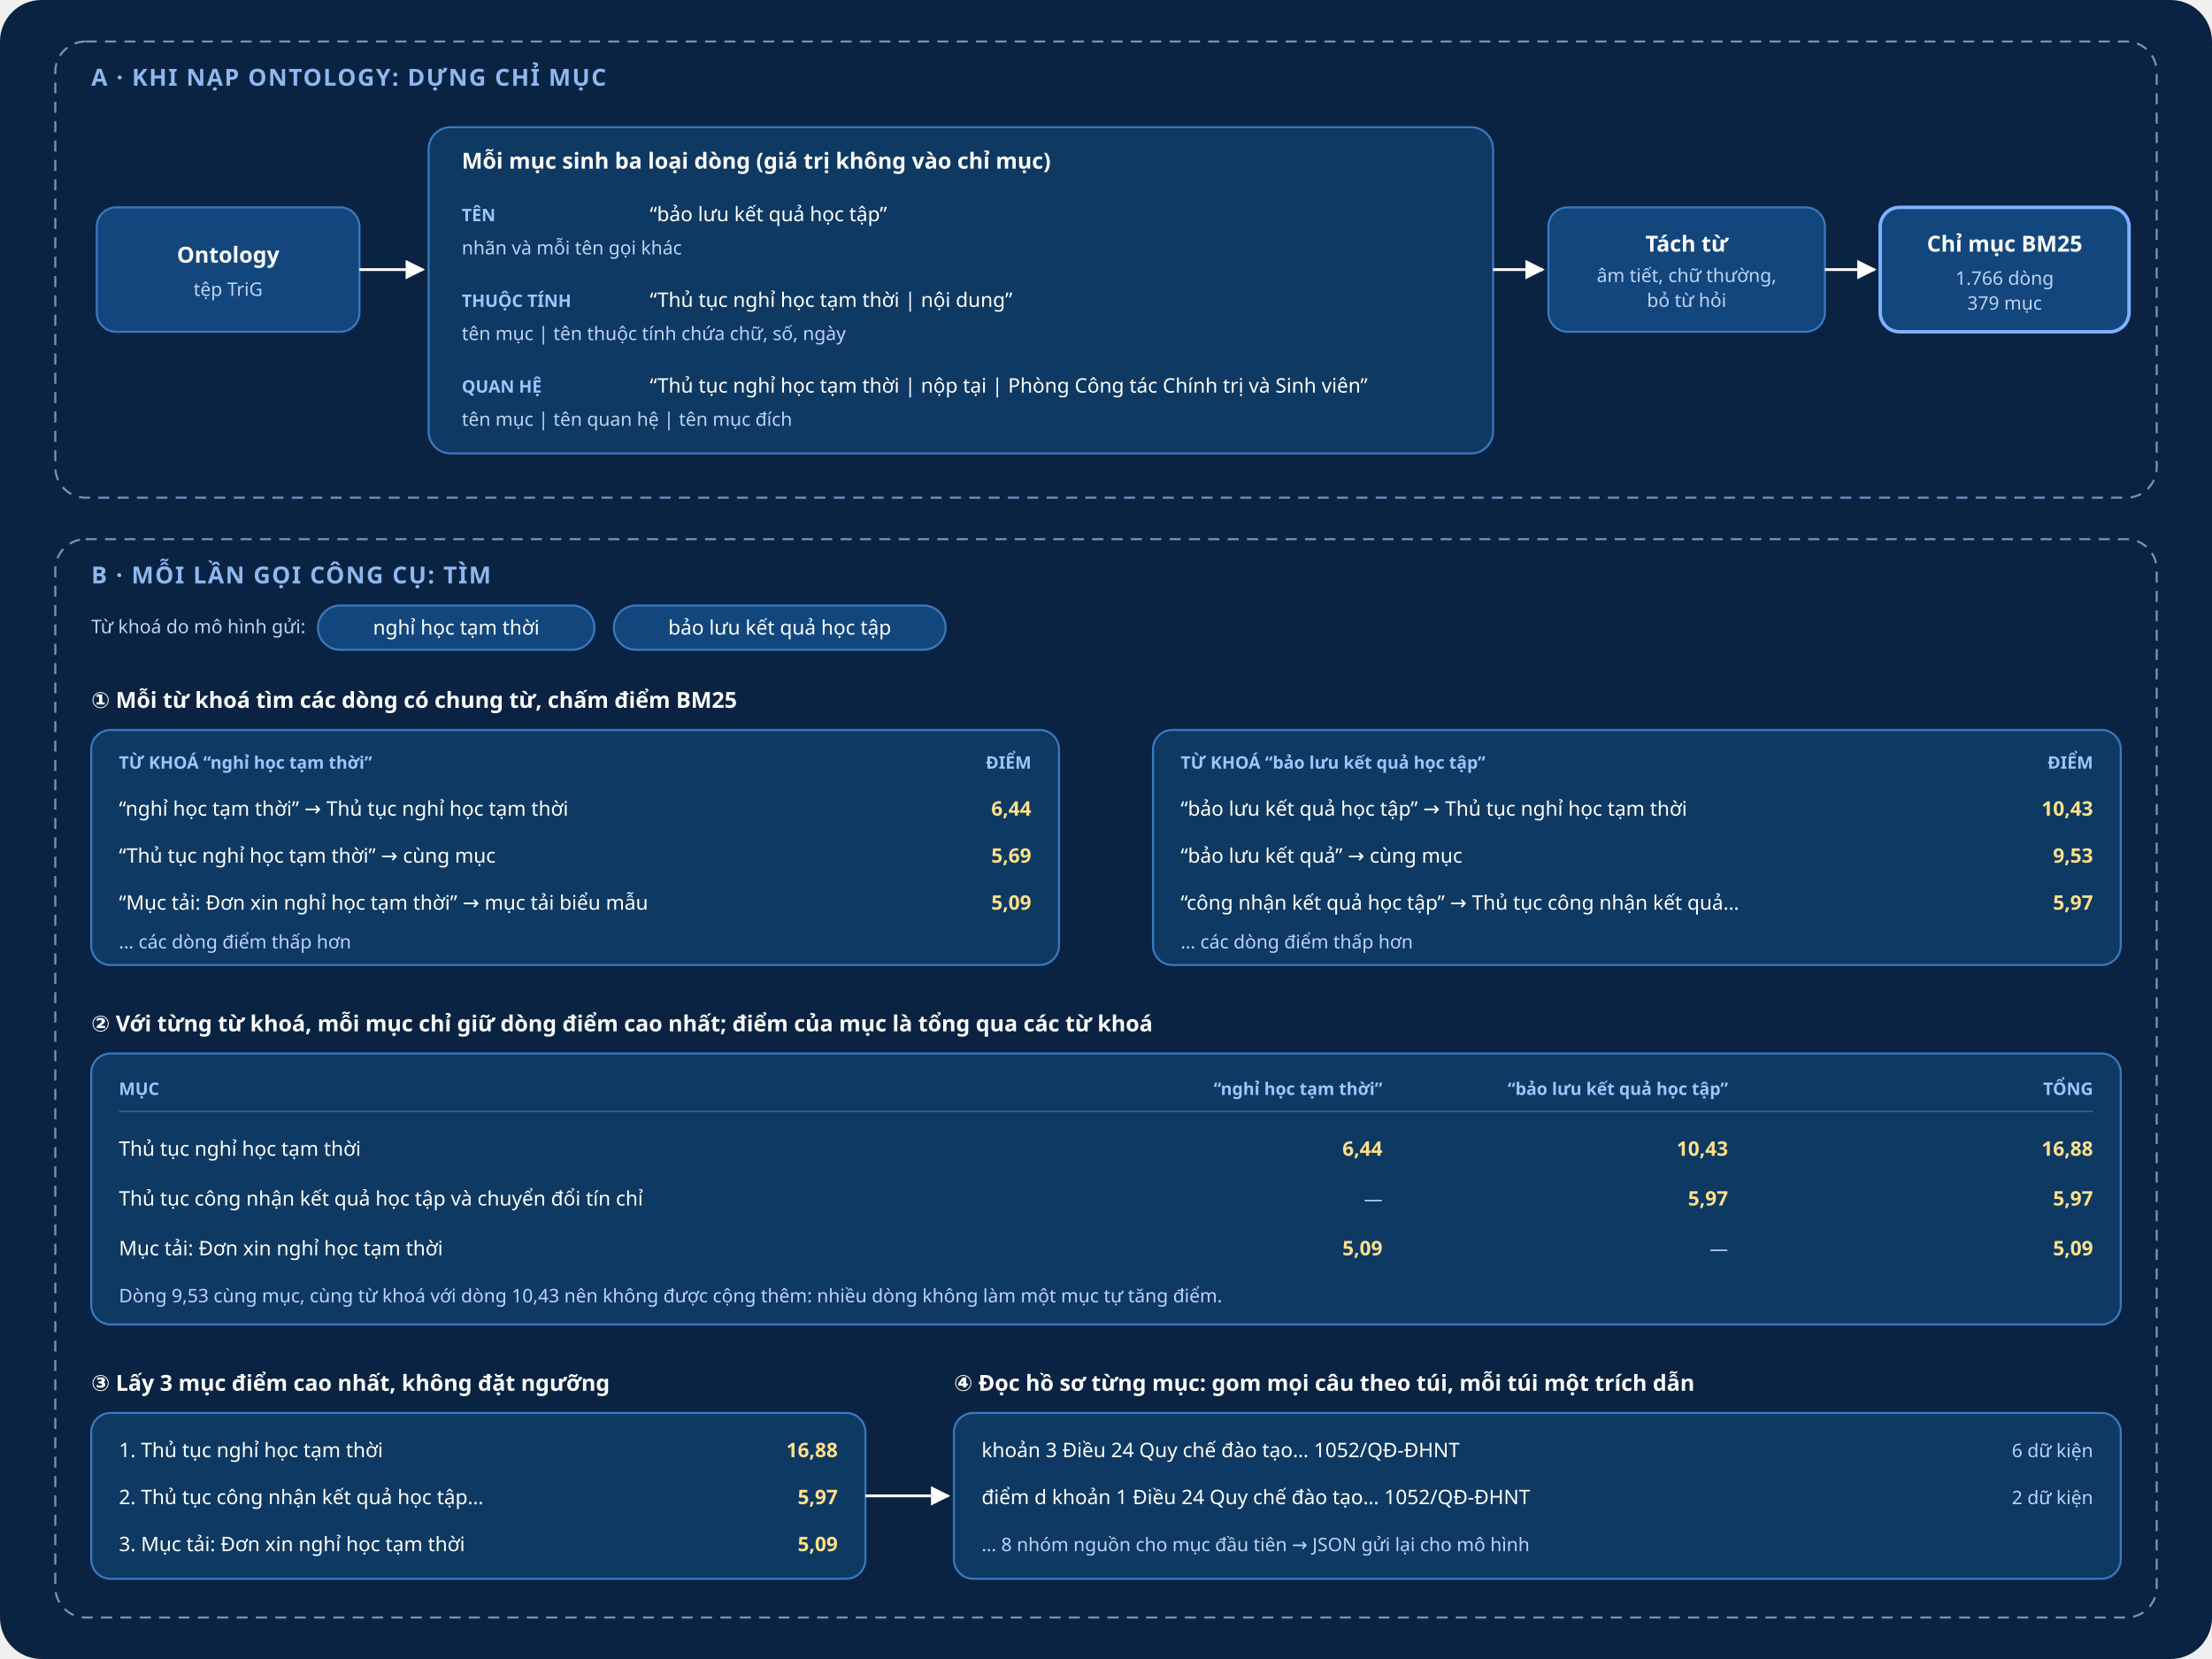
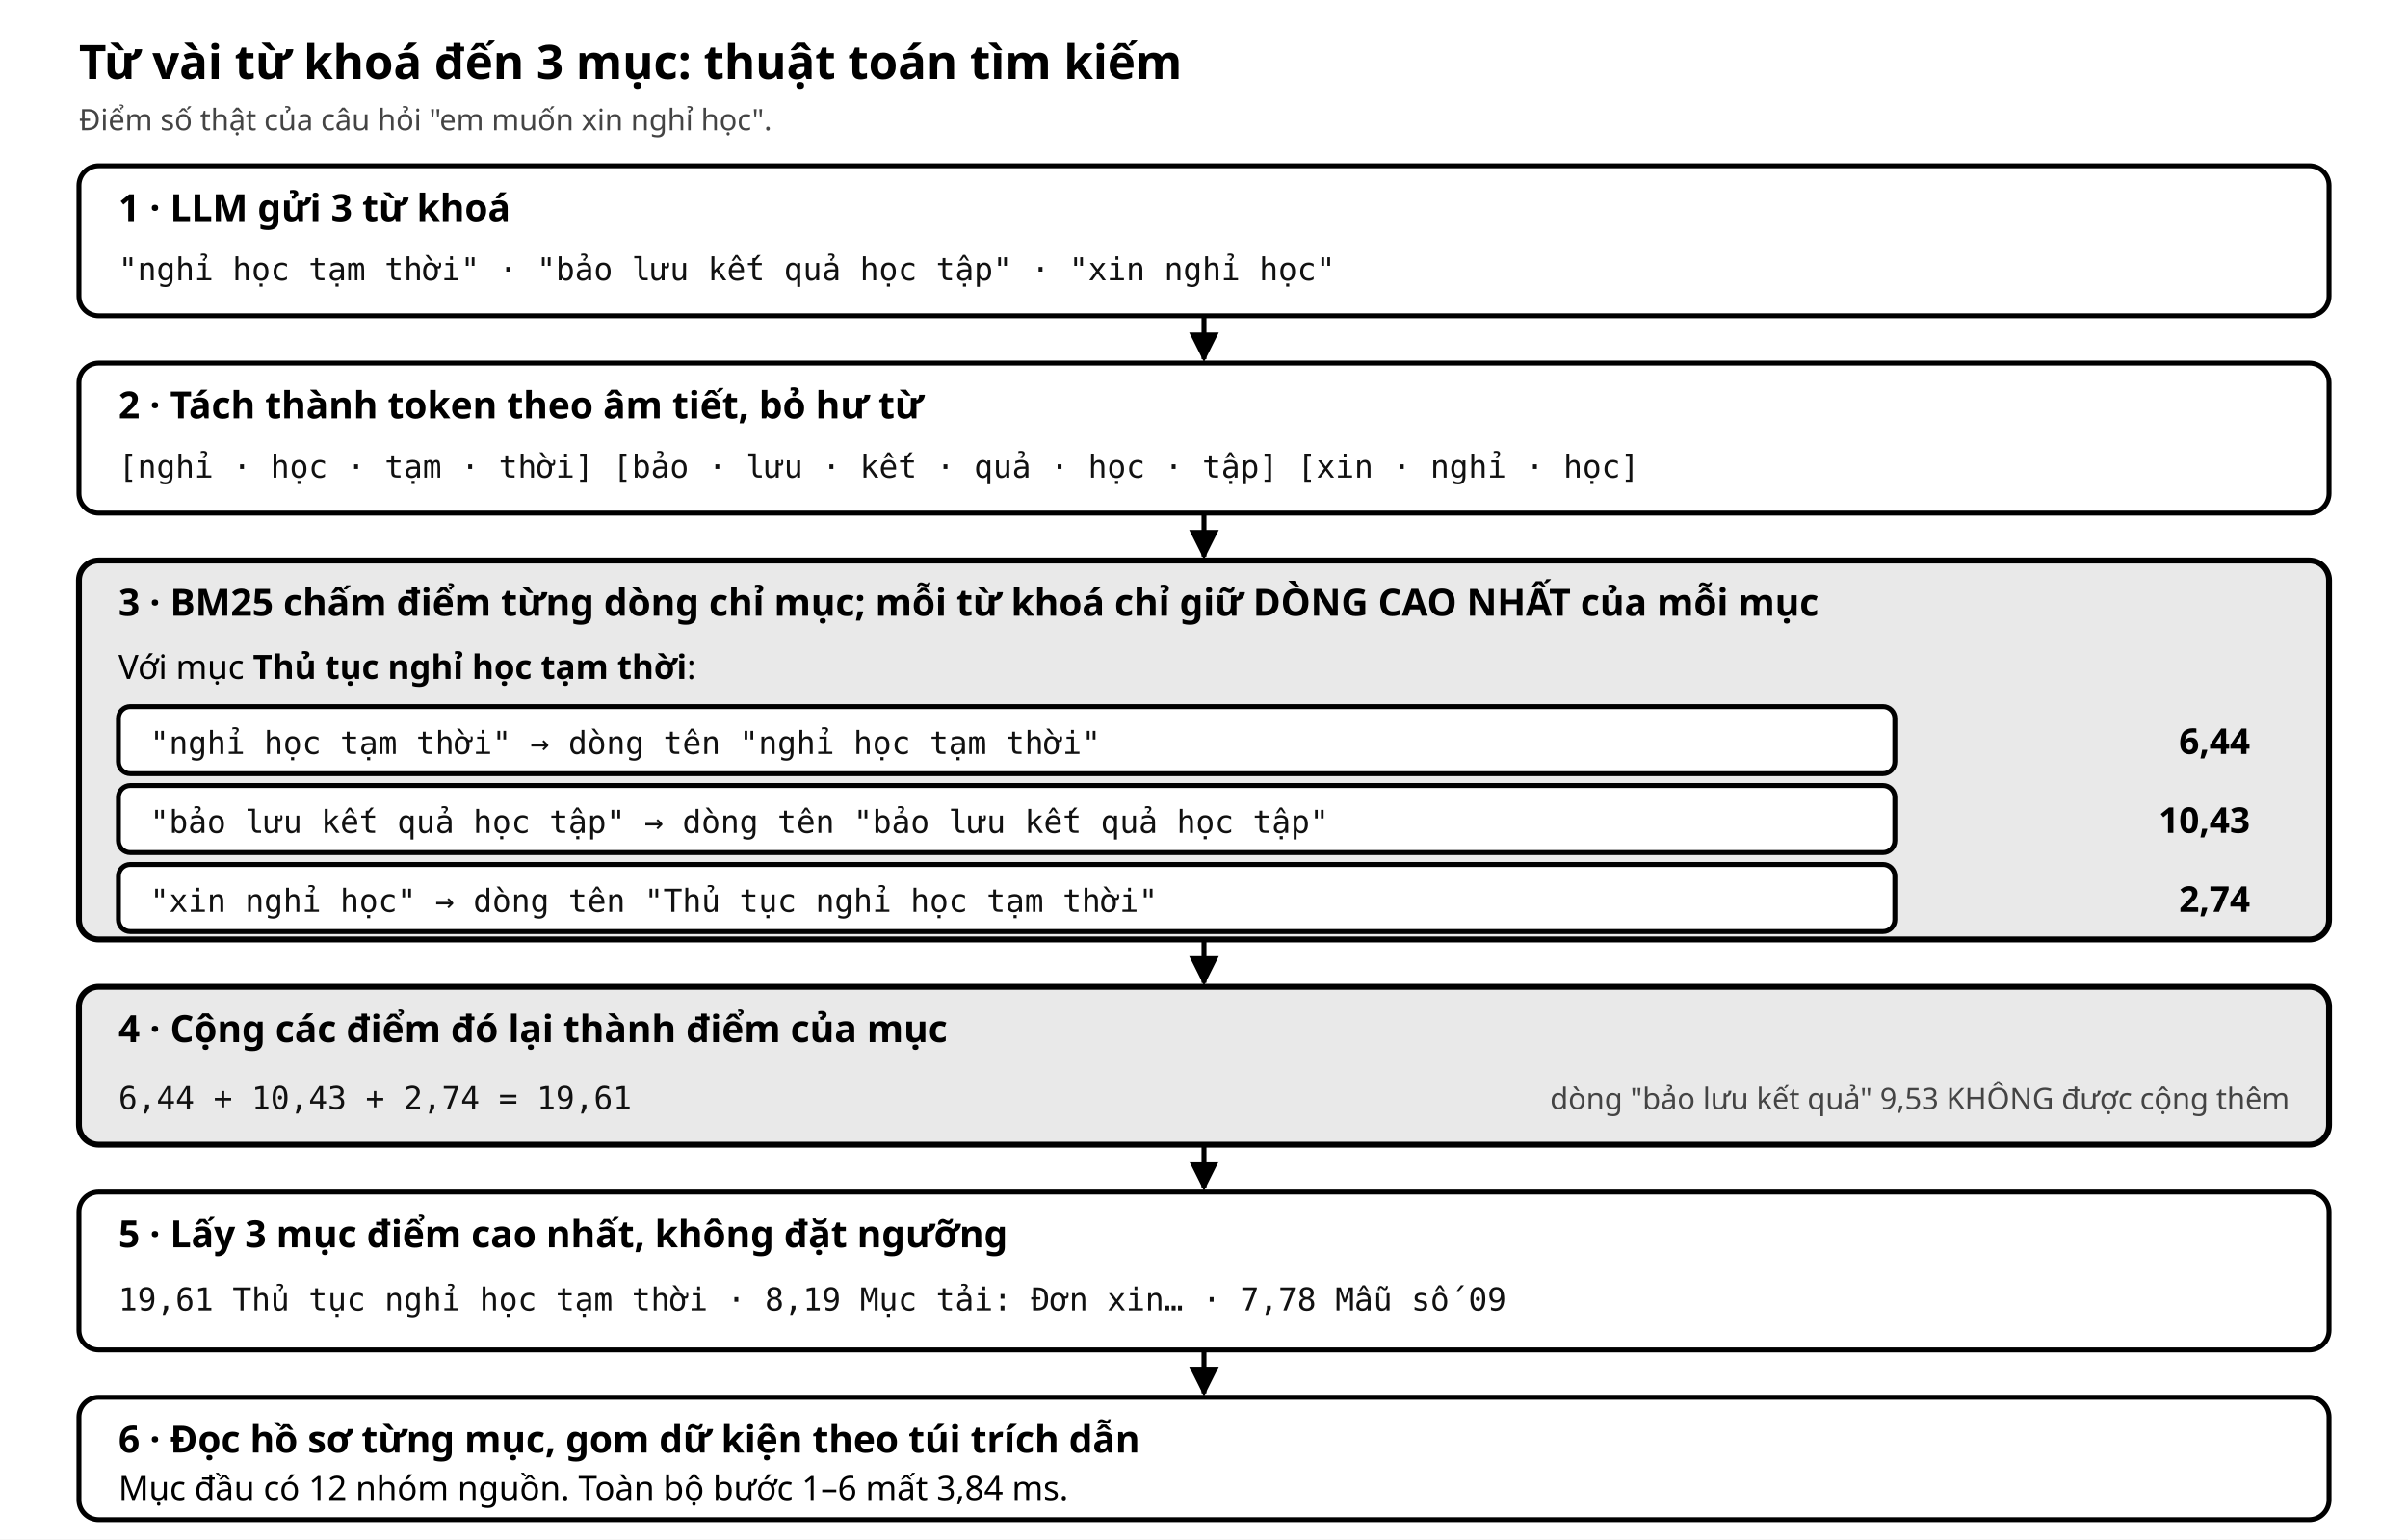
- <svg xmlns="http://www.w3.org/2000/svg" width="1600" height="1200" viewBox="0 0 1600 1200" font-family="Noto Sans, sans-serif">
+ <svg xmlns="http://www.w3.org/2000/svg" width="1220" height="780" viewBox="0 0 1220 780" font-family="Noto Sans, DejaVu Sans, sans-serif">
  <defs>
-     <marker id="mui" viewBox="0 0 10 10" refX="9" refY="5" markerWidth="7" markerHeight="7" orient="auto-start-reverse">
-       <path d="M0 0 L10 5 L0 10 z" fill="#ffffff" />
+     <marker id="mui" viewBox="0 0 10 10" refX="9" refY="5" markerWidth="6" markerHeight="6" orient="auto-start-reverse">
+       <path d="M0 0 L10 5 L0 10 z" fill="#000000" />
    </marker>
    <style>
-       .khoi { fill: #12467d; stroke: #3a78bd; stroke-width: 1.5; }
-       .nhom { fill: #0e3963; stroke: #3a78bd; stroke-width: 1.5; }
-       .vung { fill: none; stroke: #6f93c4; stroke-width: 1.5; stroke-dasharray: 8 6; }
-       .tieu { fill: #8fb8ef; font-size: 17px; font-weight: 700; letter-spacing: 1px; }
-       .ten { fill: #ffffff; font-size: 16px; font-weight: 700; }
-       .giua { text-anchor: middle; }
-       .phai { text-anchor: end; }
-       .phu { fill: #bcd4f5; font-size: 13.5px; }
-       .gt { fill: #ffffff; font-size: 14.5px; }
-       .the { fill: #9ec5ff; font-size: 12.5px; font-weight: 700; }
-       .so { fill: #ffe08a; font-size: 14.5px; font-weight: 700; font-variant-numeric: tabular-nums; }
-       .di { stroke: #ffffff; stroke-width: 2; fill: none; marker-end: url(#mui); }
-       .ke { stroke: #3a5f8f; stroke-width: 1; }
+       .o    { fill: #ffffff; stroke: #000000; stroke-width: 2.5; }
+       .odam { fill: #e9e9e9; stroke: #000000; stroke-width: 3; }
+       .tieu { fill: #000000; font-size: 19px; font-weight: 700; }
+       .tt   { fill: #000000; font-size: 17px; }
+       .ma   { fill: #111111; font-size: 16px; font-family: "DejaVu Sans Mono", monospace; }
+       .mui  { stroke: #000000; stroke-width: 2.5; fill: none; marker-end: url(#mui); }
+       .diem { fill: #000000; font-size: 18px; font-weight: 700; text-anchor: end; }
    </style>
  </defs>
-   <rect width="1600" height="1200" rx="30" fill="#0a2342" />
-   <rect x="40" y="30" width="1520" height="330" rx="22" class="vung" />
-   <text x="66" y="62" class="tieu">A · KHI NẠP ONTOLOGY: DỰNG CHỈ MỤC</text>
-   <rect x="70" y="150" width="190" height="90" rx="14" class="khoi" />
-   <text x="165" y="190" class="ten giua">Ontology</text>
-   <text x="165" y="214" class="phu giua">tệp TriG</text>
-   <path class="di" d="M260 195 H306" />
-   <rect x="310" y="92" width="770" height="236" rx="16" class="nhom" />
-   <text x="334" y="122" class="ten">Mỗi mục sinh ba loại dòng (giá trị không vào chỉ mục)</text>
-   <text x="334" y="160" class="the">TÊN</text>
-   <text x="470" y="160" class="gt">“bảo lưu kết quả học tập”</text>
-   <text x="334" y="184" class="phu">nhãn và mỗi tên gọi khác</text>
-   <text x="334" y="222" class="the">THUỘC TÍNH</text>
-   <text x="470" y="222" class="gt">“Thủ tục nghỉ học tạm thời | nội dung”</text>
-   <text x="334" y="246" class="phu">tên mục | tên thuộc tính chứa chữ, số, ngày</text>
-   <text x="334" y="284" class="the">QUAN HỆ</text>
-   <text x="470" y="284" class="gt">“Thủ tục nghỉ học tạm thời | nộp tại | Phòng Công tác Chính trị và Sinh viên”</text>
-   <text x="334" y="308" class="phu">tên mục | tên quan hệ | tên mục đích</text>
-   <path class="di" d="M1080 195 H1116" />
-   <rect x="1120" y="150" width="200" height="90" rx="14" class="khoi" />
-   <text x="1220" y="182" class="ten giua">Tách từ</text>
-   <text x="1220" y="204" class="phu giua">âm tiết, chữ thường,</text>
-   <text x="1220" y="222" class="phu giua">bỏ từ hỏi</text>
-   <path class="di" d="M1320 195 H1356" />
-   <rect x="1360" y="150" width="180" height="90" rx="14" class="khoi" style="stroke: #7fb2ff; stroke-width: 2.5" />
-   <text x="1450" y="182" class="ten giua">Chỉ mục BM25</text>
-   <text x="1450" y="206" class="phu giua">1.766 dòng</text>
-   <text x="1450" y="224" class="phu giua">379 mục</text>
-   <rect x="40" y="390" width="1520" height="780" rx="22" class="vung" />
-   <text x="66" y="422" class="tieu">B · MỖI LẦN GỌI CÔNG CỤ: TÌM</text>
-   <text x="66" y="458" class="phu">Từ khoá do mô hình gửi:</text>
-   <rect x="230" y="438" width="200" height="32" rx="16" class="khoi" />
-   <text x="330" y="459" class="gt giua">nghỉ học tạm thời</text>
-   <rect x="444" y="438" width="240" height="32" rx="16" class="khoi" />
-   <text x="564" y="459" class="gt giua">bảo lưu kết quả học tập</text>
-   <text x="66" y="512" class="ten">① Mỗi từ khoá tìm các dòng có chung từ, chấm điểm BM25</text>
-   <rect x="66" y="528" width="700" height="170" rx="14" class="nhom" />
-   <text x="86" y="556" class="the">TỪ KHOÁ “nghỉ học tạm thời”</text>
-   <text x="746" y="556" class="the phai">ĐIỂM</text>
-   <text x="86" y="590" class="gt">“nghỉ học tạm thời” → Thủ tục nghỉ học tạm thời</text>
-   <text x="746" y="590" class="so phai">6,44</text>
-   <text x="86" y="624" class="gt">“Thủ tục nghỉ học tạm thời” → cùng mục</text>
-   <text x="746" y="624" class="so phai">5,69</text>
-   <text x="86" y="658" class="gt">“Mục tải: Đơn xin nghỉ học tạm thời” → mục tải biểu mẫu</text>
-   <text x="746" y="658" class="so phai">5,09</text>
-   <text x="86" y="686" class="phu">… các dòng điểm thấp hơn</text>
-   <rect x="834" y="528" width="700" height="170" rx="14" class="nhom" />
-   <text x="854" y="556" class="the">TỪ KHOÁ “bảo lưu kết quả học tập”</text>
-   <text x="1514" y="556" class="the phai">ĐIỂM</text>
-   <text x="854" y="590" class="gt">“bảo lưu kết quả học tập” → Thủ tục nghỉ học tạm thời</text>
-   <text x="1514" y="590" class="so phai">10,43</text>
-   <text x="854" y="624" class="gt">“bảo lưu kết quả” → cùng mục</text>
-   <text x="1514" y="624" class="so phai">9,53</text>
-   <text x="854" y="658" class="gt">“công nhận kết quả học tập” → Thủ tục công nhận kết quả…</text>
-   <text x="1514" y="658" class="so phai">5,97</text>
-   <text x="854" y="686" class="phu">… các dòng điểm thấp hơn</text>
-   <text x="66" y="746" class="ten">② Với từng từ khoá, mỗi mục chỉ giữ dòng điểm cao nhất; điểm của mục là tổng qua các từ khoá</text>
-   <rect x="66" y="762" width="1468" height="196" rx="14" class="nhom" />
-   <text x="86" y="792" class="the">MỤC</text>
-   <text x="1000" y="792" class="the phai">“nghỉ học tạm thời”</text>
-   <text x="1250" y="792" class="the phai">“bảo lưu kết quả học tập”</text>
-   <text x="1514" y="792" class="the phai">TỔNG</text>
-   <line x1="86" y1="804" x2="1514" y2="804" class="ke" />
-   <text x="86" y="836" class="gt">Thủ tục nghỉ học tạm thời</text>
-   <text x="1000" y="836" class="so phai">6,44</text>
-   <text x="1250" y="836" class="so phai">10,43</text>
-   <text x="1514" y="836" class="so phai">16,88</text>
-   <text x="86" y="872" class="gt">Thủ tục công nhận kết quả học tập và chuyển đổi tín chỉ</text>
-   <text x="1000" y="872" class="phu phai">—</text>
-   <text x="1250" y="872" class="so phai">5,97</text>
-   <text x="1514" y="872" class="so phai">5,97</text>
-   <text x="86" y="908" class="gt">Mục tải: Đơn xin nghỉ học tạm thời</text>
-   <text x="1000" y="908" class="so phai">5,09</text>
-   <text x="1250" y="908" class="phu phai">—</text>
-   <text x="1514" y="908" class="so phai">5,09</text>
-   <text x="86" y="942" class="phu">Dòng 9,53 cùng mục, cùng từ khoá với dòng 10,43 nên không được cộng thêm: nhiều dòng không làm một mục tự tăng điểm.</text>
-   <text x="66" y="1006" class="ten">③ Lấy 3 mục điểm cao nhất, không đặt ngưỡng</text>
-   <rect x="66" y="1022" width="560" height="120" rx="14" class="nhom" />
-   <text x="86" y="1054" class="gt">1. Thủ tục nghỉ học tạm thời</text>
-   <text x="606" y="1054" class="so phai">16,88</text>
-   <text x="86" y="1088" class="gt">2. Thủ tục công nhận kết quả học tập…</text>
-   <text x="606" y="1088" class="so phai">5,97</text>
-   <text x="86" y="1122" class="gt">3. Mục tải: Đơn xin nghỉ học tạm thời</text>
-   <text x="606" y="1122" class="so phai">5,09</text>
-   <path class="di" d="M626 1082 H686" />
-   <text x="690" y="1006" class="ten">④ Đọc hồ sơ từng mục: gom mọi câu theo túi, mỗi túi một trích dẫn</text>
-   <rect x="690" y="1022" width="844" height="120" rx="14" class="nhom" />
-   <text x="710" y="1054" class="gt">khoản 3 Điều 24 Quy chế đào tạo… 1052/QĐ-ĐHNT</text>
-   <text x="1514" y="1054" class="phu phai">6 dữ kiện</text>
-   <text x="710" y="1088" class="gt">điểm d khoản 1 Điều 24 Quy chế đào tạo… 1052/QĐ-ĐHNT</text>
-   <text x="1514" y="1088" class="phu phai">2 dữ kiện</text>
-   <text x="710" y="1122" class="phu">… 8 nhóm nguồn cho mục đầu tiên → JSON gửi lại cho mô hình</text>
+   <rect width="1220" height="780" fill="#ffffff" />
+   <text x="40" y="40" style="font-size:24px; font-weight:700">Từ vài từ khoá đến 3 mục: thuật toán tìm kiếm</text>
+   <text x="40" y="66" style="font-size:15px; fill:#444">Điểm số thật của câu hỏi "em muốn xin nghỉ học".</text>
+   <rect x="40" y="84" width="1140" height="76" rx="10" class="o" />
+   <text x="60" y="112" class="tieu">1 · LLM gửi 3 từ khoá</text>
+   <text x="60" y="142" class="ma">"nghỉ học tạm thời"   ·   "bảo lưu kết quả học tập"   ·   "xin nghỉ học"</text>
+   <path class="mui" d="M610 160 V182" />
+   <rect x="40" y="184" width="1140" height="76" rx="10" class="o" />
+   <text x="60" y="212" class="tieu">2 · Tách thành token theo âm tiết, bỏ hư từ</text>
+   <text x="60" y="242" class="ma">[nghỉ · học · tạm · thời]   [bảo · lưu · kết · quả · học · tập]   [xin · nghỉ · học]</text>
+   <path class="mui" d="M610 260 V282" />
+   <rect x="40" y="284" width="1140" height="192" rx="10" class="odam" />
+   <text x="60" y="312" class="tieu">3 · BM25 chấm điểm từng dòng chỉ mục; mỗi từ khoá chỉ giữ DÒNG CAO NHẤT của mỗi mục</text>
+   <text x="60" y="344" class="tt">Với mục <tspan font-weight="700">Thủ tục nghỉ học tạm thời</tspan>:</text>
+   <rect x="60" y="358" width="900" height="34" rx="6" class="o" />
+   <text x="76" y="382" class="ma">"nghỉ học tạm thời"        → dòng tên  "nghỉ học tạm thời"</text>
+   <text x="1140" y="382" class="diem">6,44</text>
+   <rect x="60" y="398" width="900" height="34" rx="6" class="o" />
+   <text x="76" y="422" class="ma">"bảo lưu kết quả học tập"  → dòng tên  "bảo lưu kết quả học tập"</text>
+   <text x="1140" y="422" class="diem">10,43</text>
+   <rect x="60" y="438" width="900" height="34" rx="6" class="o" />
+   <text x="76" y="462" class="ma">"xin nghỉ học"             → dòng tên  "Thủ tục nghỉ học tạm thời"</text>
+   <text x="1140" y="462" class="diem">2,74</text>
+   <path class="mui" d="M610 476 V498" />
+   <rect x="40" y="500" width="1140" height="80" rx="10" class="odam" />
+   <text x="60" y="528" class="tieu">4 · Cộng các điểm đó lại thành điểm của mục</text>
+   <text x="60" y="562" class="ma">6,44  +  10,43  +  2,74  =  19,61</text>
+   <text x="1160" y="562" style="font-size:15px; fill:#444; text-anchor:end">dòng "bảo lưu kết quả" 9,53 KHÔNG được cộng thêm</text>
+   <path class="mui" d="M610 580 V602" />
+   <rect x="40" y="604" width="1140" height="80" rx="10" class="o" />
+   <text x="60" y="632" class="tieu">5 · Lấy 3 mục điểm cao nhất, không đặt ngưỡng</text>
+   <text x="60" y="664" class="ma">19,61 Thủ tục nghỉ học tạm thời  ·  8,19 Mục tải: Đơn xin…  ·  7,78 Mẫu số 09</text>
+   <path class="mui" d="M610 684 V706" />
+   <rect x="40" y="708" width="1140" height="62" rx="10" class="o" />
+   <text x="60" y="736" class="tieu">6 · Đọc hồ sơ từng mục, gom dữ kiện theo túi trích dẫn</text>
+   <text x="60" y="760" class="tt">Mục đầu có 12 nhóm nguồn. Toàn bộ bước 1–6 mất 3,84 ms.</text>
</svg>
